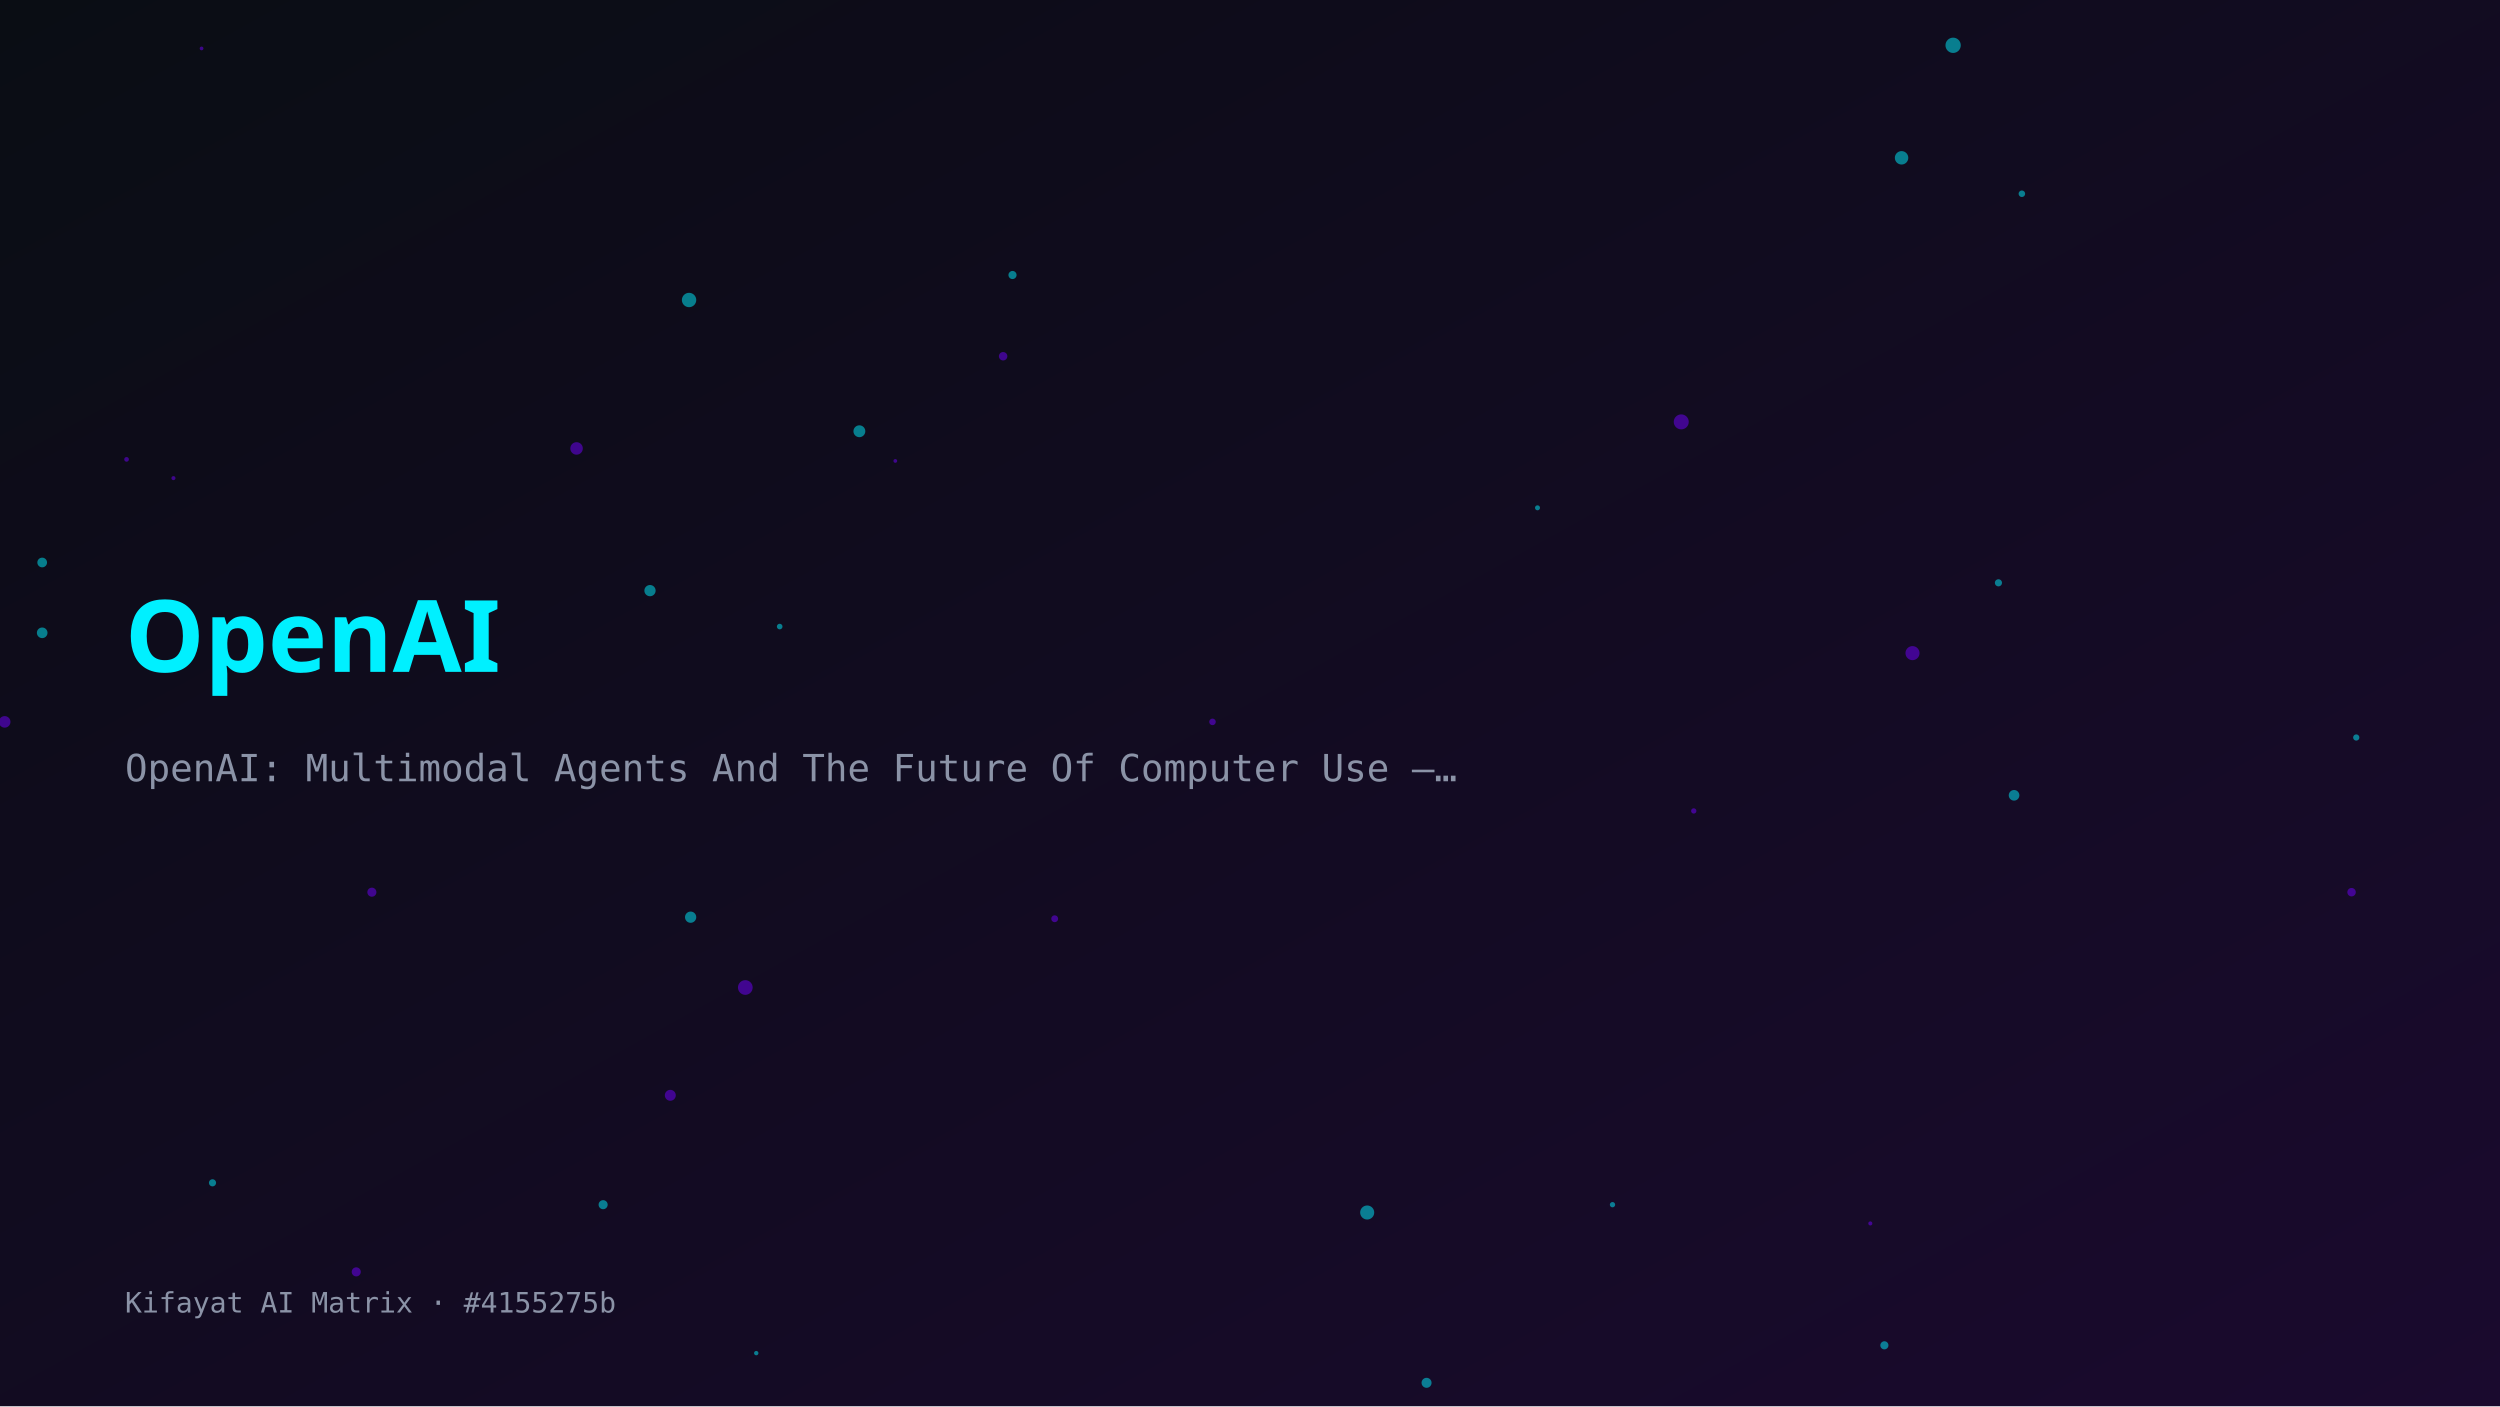
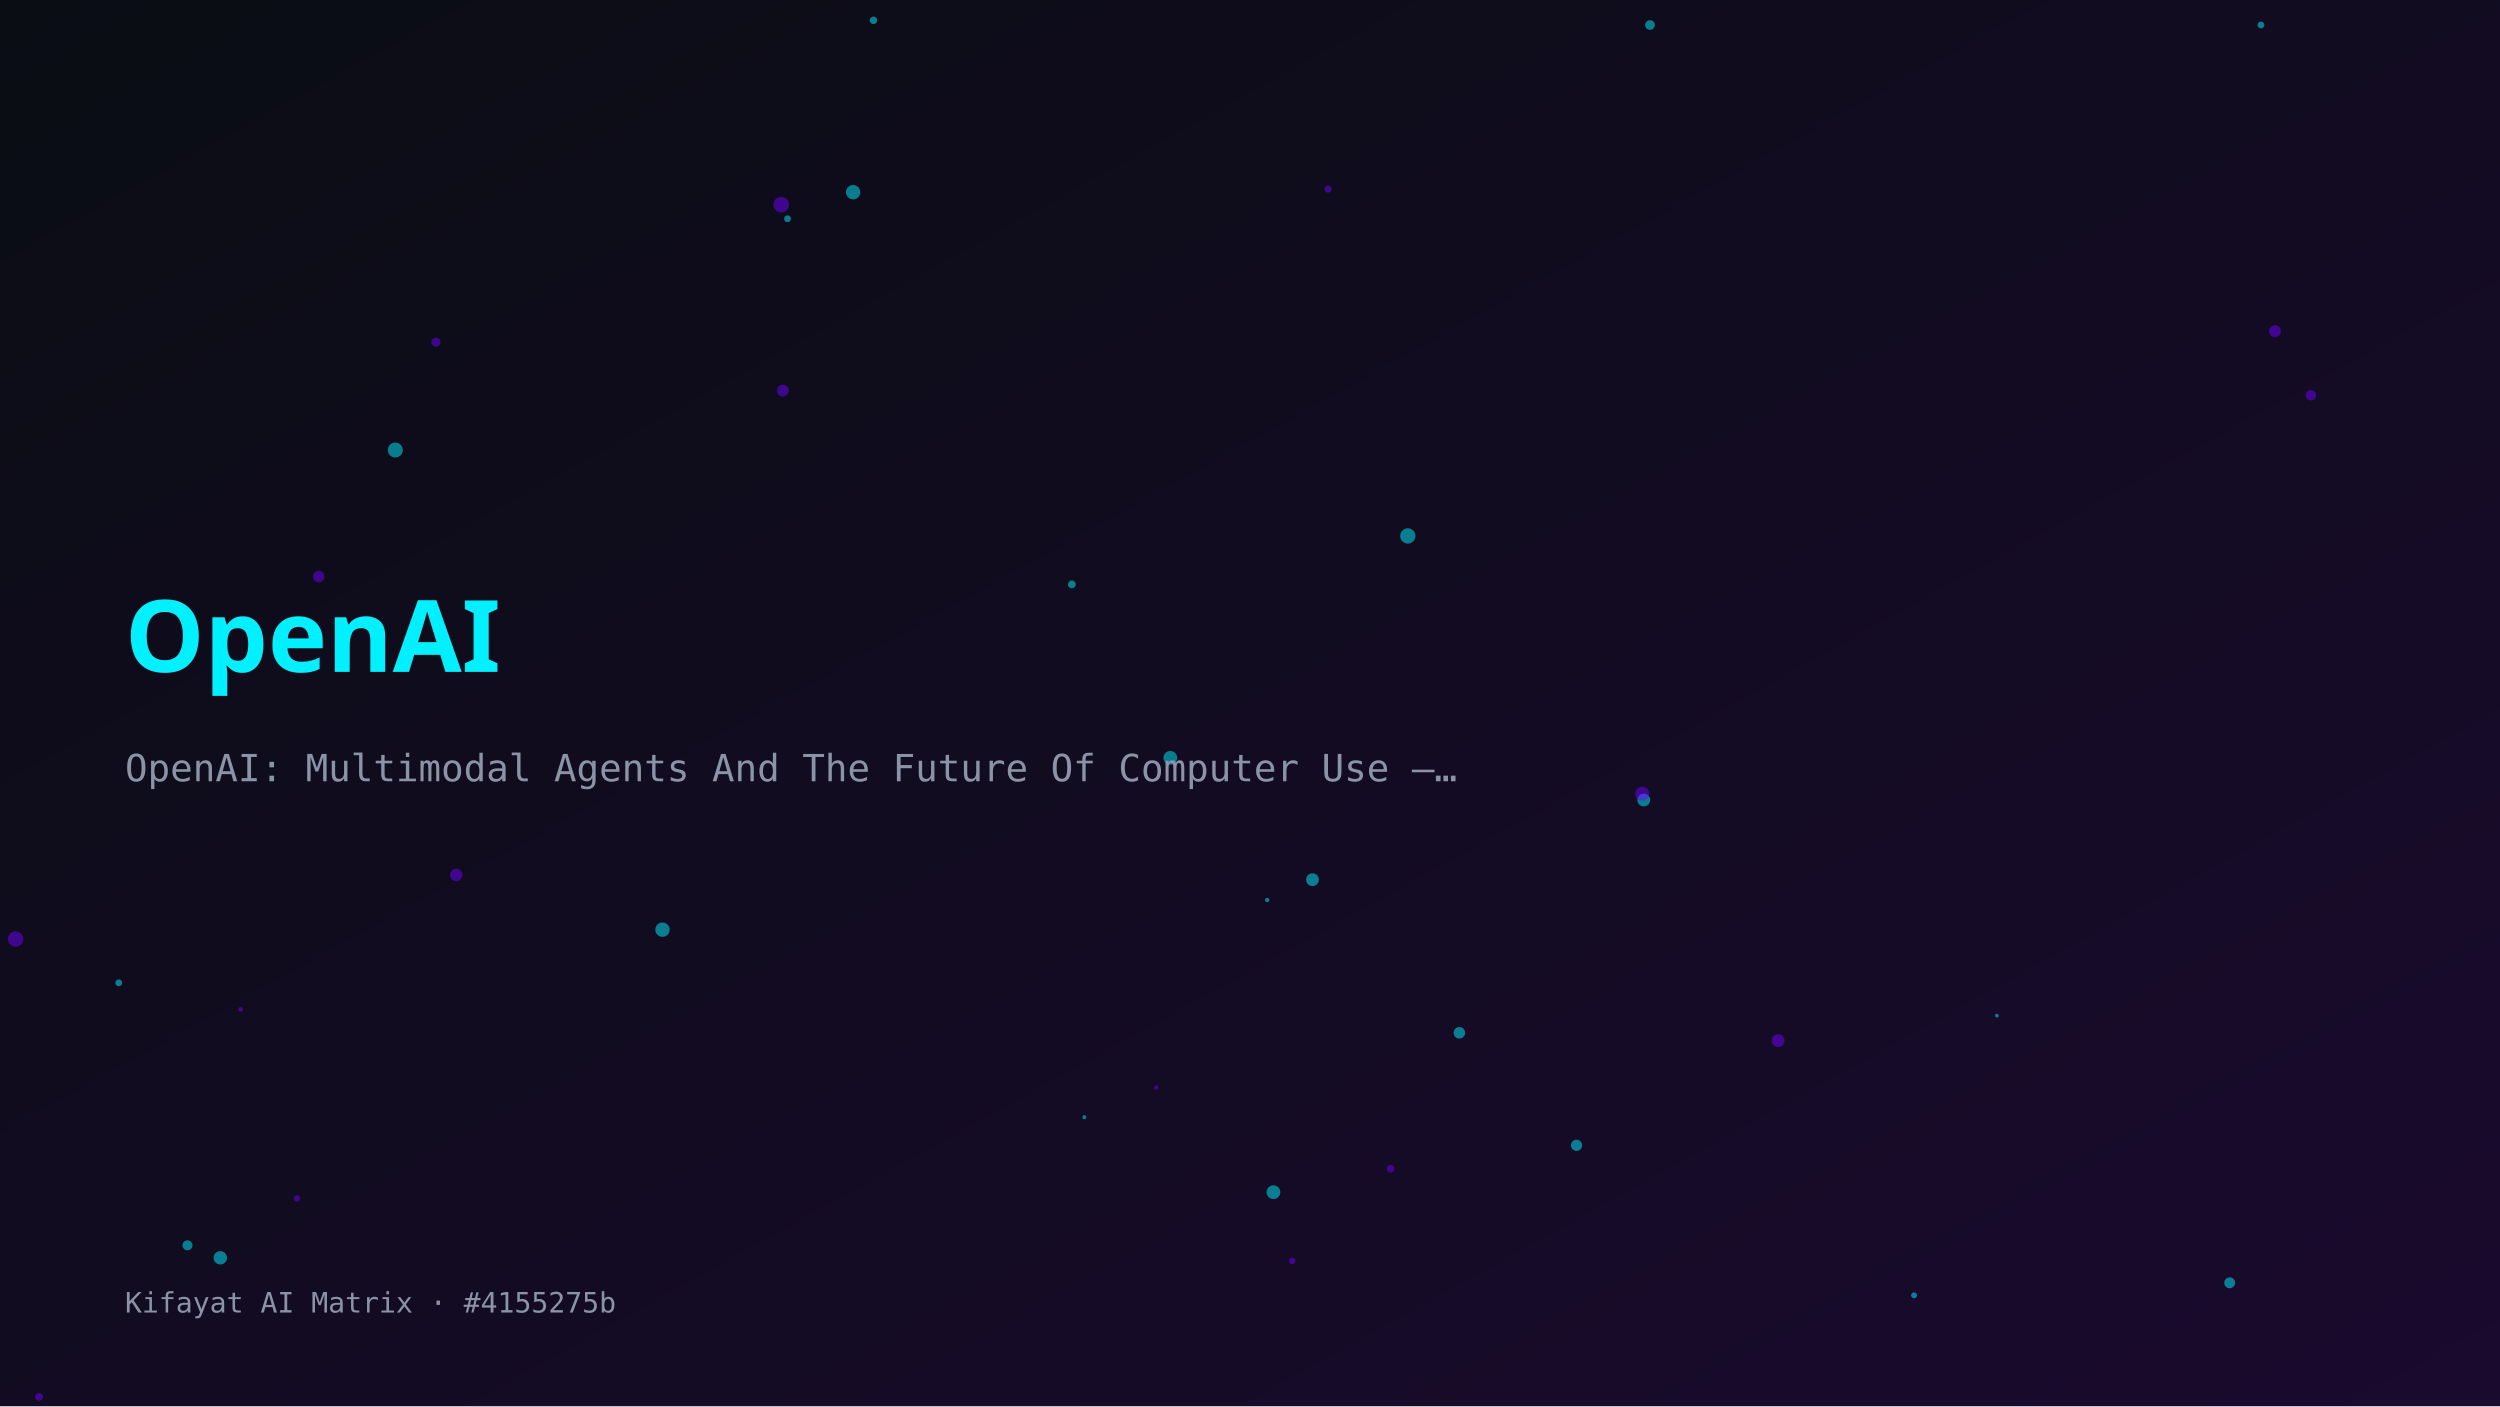
<svg xmlns="http://www.w3.org/2000/svg" width="1600" height="900" viewBox="0 0 1600 900">
  <defs>
    <linearGradient id="g" x1="0" y1="0" x2="1" y2="1">
      <stop offset="0" stop-color="#0A0D14" />
      <stop offset="1" stop-color="#1a0a2e" />
    </linearGradient>
  </defs>
  <rect width="1600" height="900" fill="url(#g)" />
-   <circle cx="484" cy="866" r="1.4" fill="#00F0FF" opacity="0.5" />
-   <circle cx="477" cy="632" r="4.7" fill="#7000FF" opacity="0.5" />
-   <circle cx="27" cy="360" r="3.1" fill="#00F0FF" opacity="0.5" />
-   <circle cx="1279" cy="373" r="2.3" fill="#00F0FF" opacity="0.5" />
-   <circle cx="1206" cy="861" r="2.6" fill="#00F0FF" opacity="0.5" />
-   <circle cx="386" cy="771" r="2.9" fill="#00F0FF" opacity="0.5" />
-   <circle cx="441" cy="192" r="4.6" fill="#00F0FF" opacity="0.5" />
-   <circle cx="642" cy="228" r="2.7" fill="#7000FF" opacity="0.5" />
-   <circle cx="81" cy="294" r="1.5" fill="#7000FF" opacity="0.5" />
-   <circle cx="1508" cy="472" r="2.0" fill="#00F0FF" opacity="0.5" />
-   <circle cx="111" cy="306" r="1.3" fill="#7000FF" opacity="0.5" />
-   <circle cx="1032" cy="771" r="1.7" fill="#00F0FF" opacity="0.5" />
-   <circle cx="1084" cy="519" r="1.7" fill="#7000FF" opacity="0.5" />
-   <circle cx="3" cy="462" r="3.7" fill="#7000FF" opacity="0.5" />
-   <circle cx="442" cy="587" r="3.6" fill="#00F0FF" opacity="0.5" />
-   <circle cx="1294" cy="124" r="2.1" fill="#00F0FF" opacity="0.5" />
-   <circle cx="875" cy="776" r="4.5" fill="#00F0FF" opacity="0.5" />
-   <circle cx="675" cy="588" r="2.2" fill="#7000FF" opacity="0.5" />
-   <circle cx="1197" cy="783" r="1.3" fill="#7000FF" opacity="0.5" />
-   <circle cx="1289" cy="509" r="3.4" fill="#00F0FF" opacity="0.5" />
-   <circle cx="228" cy="814" r="2.9" fill="#7000FF" opacity="0.5" />
-   <circle cx="1076" cy="270" r="4.8" fill="#7000FF" opacity="0.5" />
-   <circle cx="1505" cy="571" r="2.7" fill="#7000FF" opacity="0.5" />
-   <circle cx="499" cy="401" r="1.8" fill="#00F0FF" opacity="0.5" />
-   <circle cx="1224" cy="418" r="4.5" fill="#7000FF" opacity="0.5" />
-   <circle cx="136" cy="757" r="2.3" fill="#00F0FF" opacity="0.5" />
-   <circle cx="550" cy="276" r="3.8" fill="#00F0FF" opacity="0.5" />
-   <circle cx="416" cy="378" r="3.6" fill="#00F0FF" opacity="0.5" />
-   <circle cx="776" cy="462" r="2.1" fill="#7000FF" opacity="0.5" />
-   <circle cx="1250" cy="29" r="4.9" fill="#00F0FF" opacity="0.5" />
-   <circle cx="984" cy="325" r="1.6" fill="#00F0FF" opacity="0.5" />
-   <circle cx="913" cy="885" r="3.2" fill="#00F0FF" opacity="0.5" />
-   <circle cx="129" cy="31" r="1.2" fill="#7000FF" opacity="0.5" />
-   <circle cx="1217" cy="101" r="4.3" fill="#00F0FF" opacity="0.5" />
-   <circle cx="369" cy="287" r="4.0" fill="#7000FF" opacity="0.5" />
-   <circle cx="429" cy="701" r="3.5" fill="#7000FF" opacity="0.5" />
-   <circle cx="573" cy="295" r="1.2" fill="#7000FF" opacity="0.5" />
-   <circle cx="27" cy="405" r="3.4" fill="#00F0FF" opacity="0.5" />
-   <circle cx="238" cy="571" r="2.9" fill="#7000FF" opacity="0.5" />
-   <circle cx="648" cy="176" r="2.6" fill="#00F0FF" opacity="0.5" />
+   <circle cx="559" cy="13" r="2.4" fill="#00F0FF" opacity="0.5" />
+   <circle cx="546" cy="123" r="4.6" fill="#00F0FF" opacity="0.5" />
+   <circle cx="1479" cy="253" r="3.3" fill="#7000FF" opacity="0.5" />
+   <circle cx="890" cy="748" r="2.4" fill="#7000FF" opacity="0.5" />
+   <circle cx="811" cy="576" r="1.4" fill="#00F0FF" opacity="0.5" />
+   <circle cx="1052" cy="512" r="4.1" fill="#00F0FF" opacity="0.5" />
+   <circle cx="500" cy="131" r="5.0" fill="#7000FF" opacity="0.5" />
+   <circle cx="76" cy="629" r="2.2" fill="#00F0FF" opacity="0.5" />
+   <circle cx="501" cy="250" r="3.8" fill="#7000FF" opacity="0.5" />
+   <circle cx="694" cy="715" r="1.3" fill="#00F0FF" opacity="0.5" />
+   <circle cx="827" cy="807" r="2.1" fill="#7000FF" opacity="0.5" />
+   <circle cx="1138" cy="666" r="4.1" fill="#7000FF" opacity="0.5" />
+   <circle cx="154" cy="646" r="1.5" fill="#7000FF" opacity="0.5" />
+   <circle cx="740" cy="696" r="1.4" fill="#7000FF" opacity="0.5" />
+   <circle cx="1056" cy="16" r="3.1" fill="#00F0FF" opacity="0.5" />
+   <circle cx="1427" cy="821" r="3.5" fill="#00F0FF" opacity="0.5" />
+   <circle cx="1225" cy="829" r="1.9" fill="#00F0FF" opacity="0.5" />
+   <circle cx="1278" cy="650" r="1.2" fill="#00F0FF" opacity="0.5" />
+   <circle cx="10" cy="601" r="4.9" fill="#7000FF" opacity="0.5" />
+   <circle cx="504" cy="140" r="2.2" fill="#00F0FF" opacity="0.5" />
+   <circle cx="25" cy="894" r="2.5" fill="#7000FF" opacity="0.5" />
+   <circle cx="253" cy="288" r="4.8" fill="#00F0FF" opacity="0.5" />
+   <circle cx="204" cy="369" r="3.7" fill="#7000FF" opacity="0.5" />
+   <circle cx="292" cy="560" r="4.0" fill="#7000FF" opacity="0.5" />
+   <circle cx="901" cy="343" r="4.9" fill="#00F0FF" opacity="0.5" />
+   <circle cx="840" cy="563" r="4.1" fill="#00F0FF" opacity="0.5" />
+   <circle cx="934" cy="661" r="3.7" fill="#00F0FF" opacity="0.5" />
+   <circle cx="190" cy="767" r="2.0" fill="#7000FF" opacity="0.5" />
+   <circle cx="1447" cy="16" r="2.2" fill="#00F0FF" opacity="0.5" />
+   <circle cx="850" cy="121" r="2.3" fill="#7000FF" opacity="0.5" />
+   <circle cx="1051" cy="508" r="4.5" fill="#7000FF" opacity="0.5" />
+   <circle cx="1009" cy="733" r="3.6" fill="#00F0FF" opacity="0.5" />
+   <circle cx="1456" cy="212" r="3.8" fill="#7000FF" opacity="0.5" />
+   <circle cx="424" cy="595" r="4.6" fill="#00F0FF" opacity="0.5" />
+   <circle cx="141" cy="805" r="4.3" fill="#00F0FF" opacity="0.5" />
+   <circle cx="815" cy="763" r="4.4" fill="#00F0FF" opacity="0.5" />
+   <circle cx="749" cy="485" r="4.4" fill="#00F0FF" opacity="0.5" />
+   <circle cx="279" cy="219" r="2.9" fill="#7000FF" opacity="0.5" />
+   <circle cx="120" cy="797" r="3.2" fill="#00F0FF" opacity="0.5" />
+   <circle cx="686" cy="374" r="2.5" fill="#00F0FF" opacity="0.5" />
  <text x="80" y="430" font-family="sans-serif" font-size="64" font-weight="700" fill="#00F0FF">OpenAI</text>
  <text x="80" y="500" font-family="monospace" font-size="24" fill="#8B93A7">OpenAI: Multimodal Agents And The Future Of Computer Use —…</text>
  <text x="80" y="840" font-family="monospace" font-size="18" fill="#8B93A7">Kifayat AI Matrix · #4155275b</text>
</svg>
